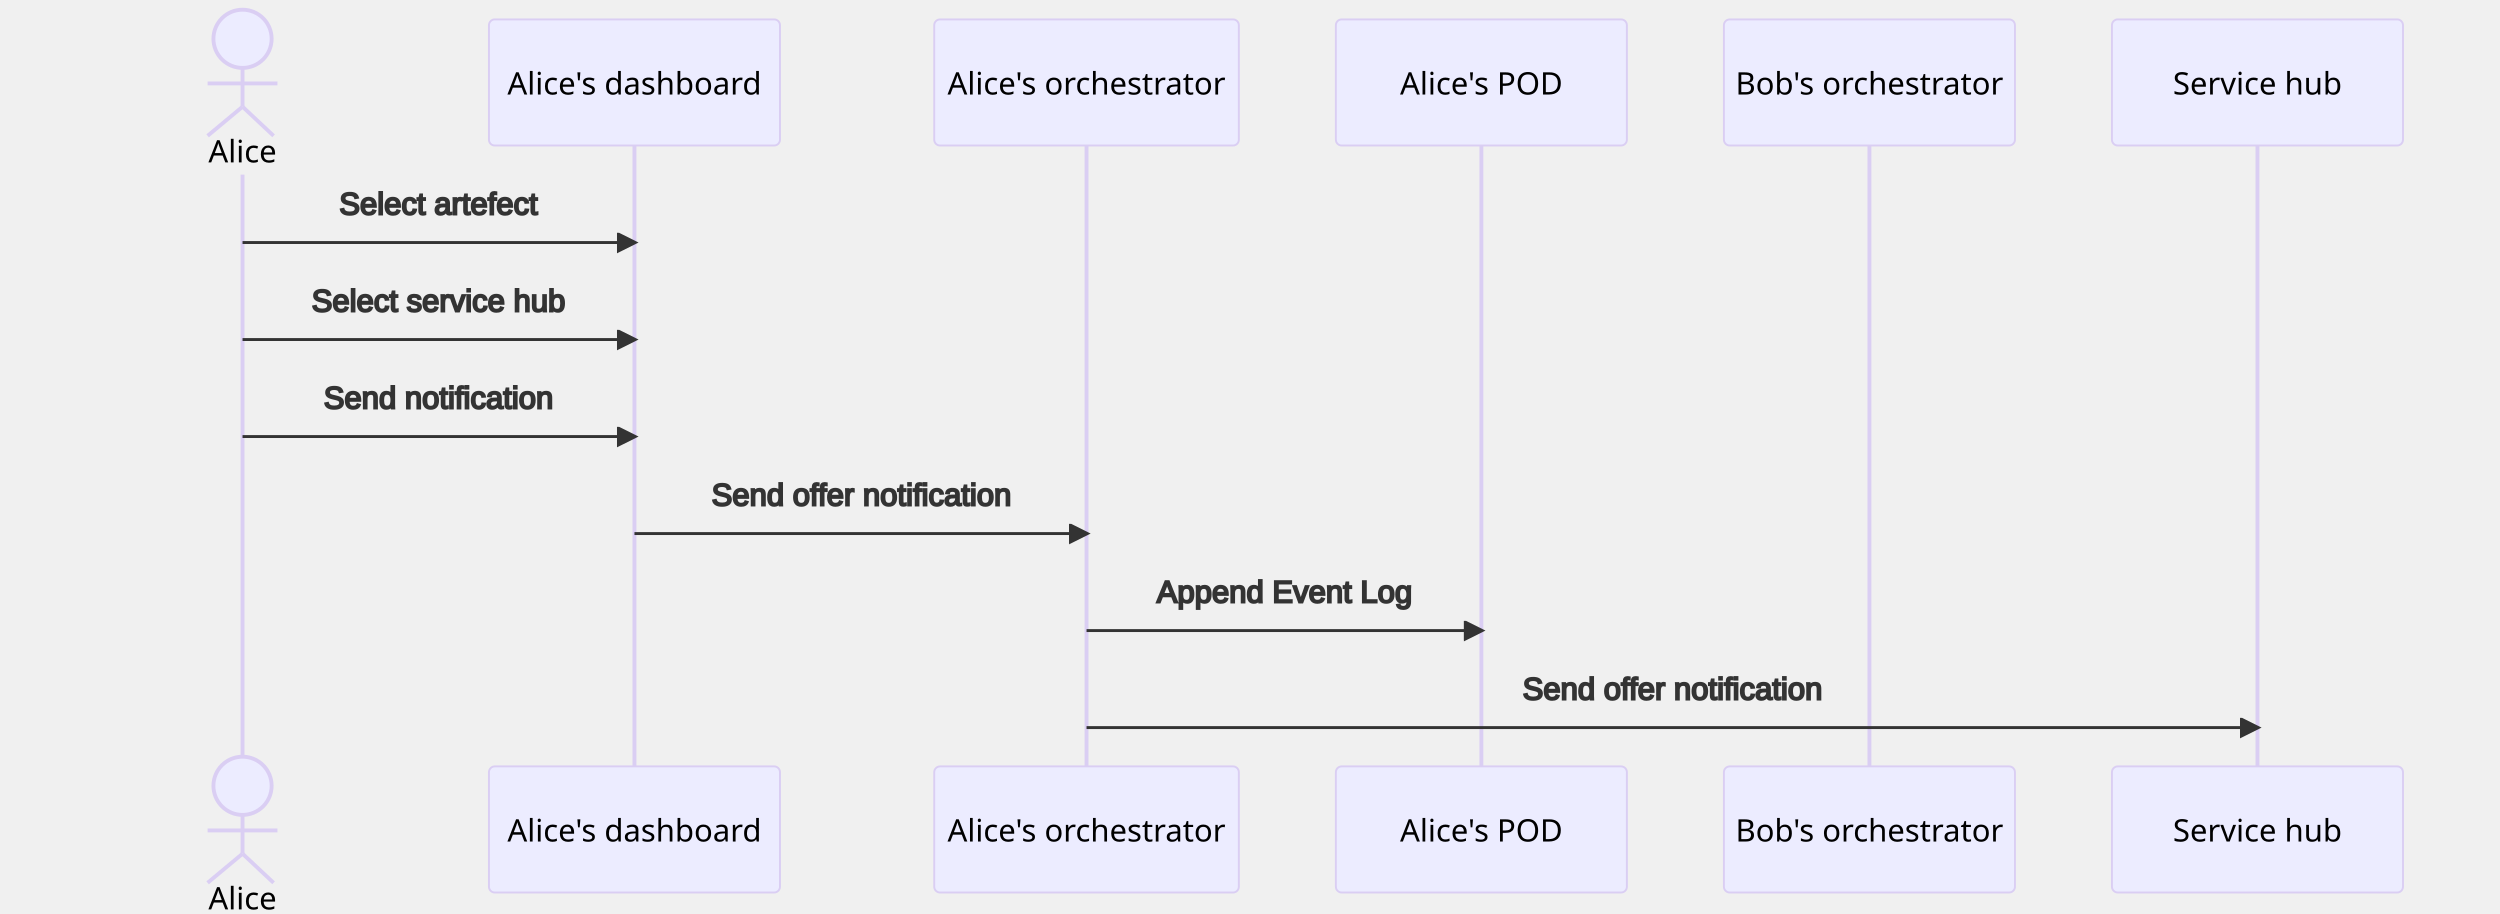
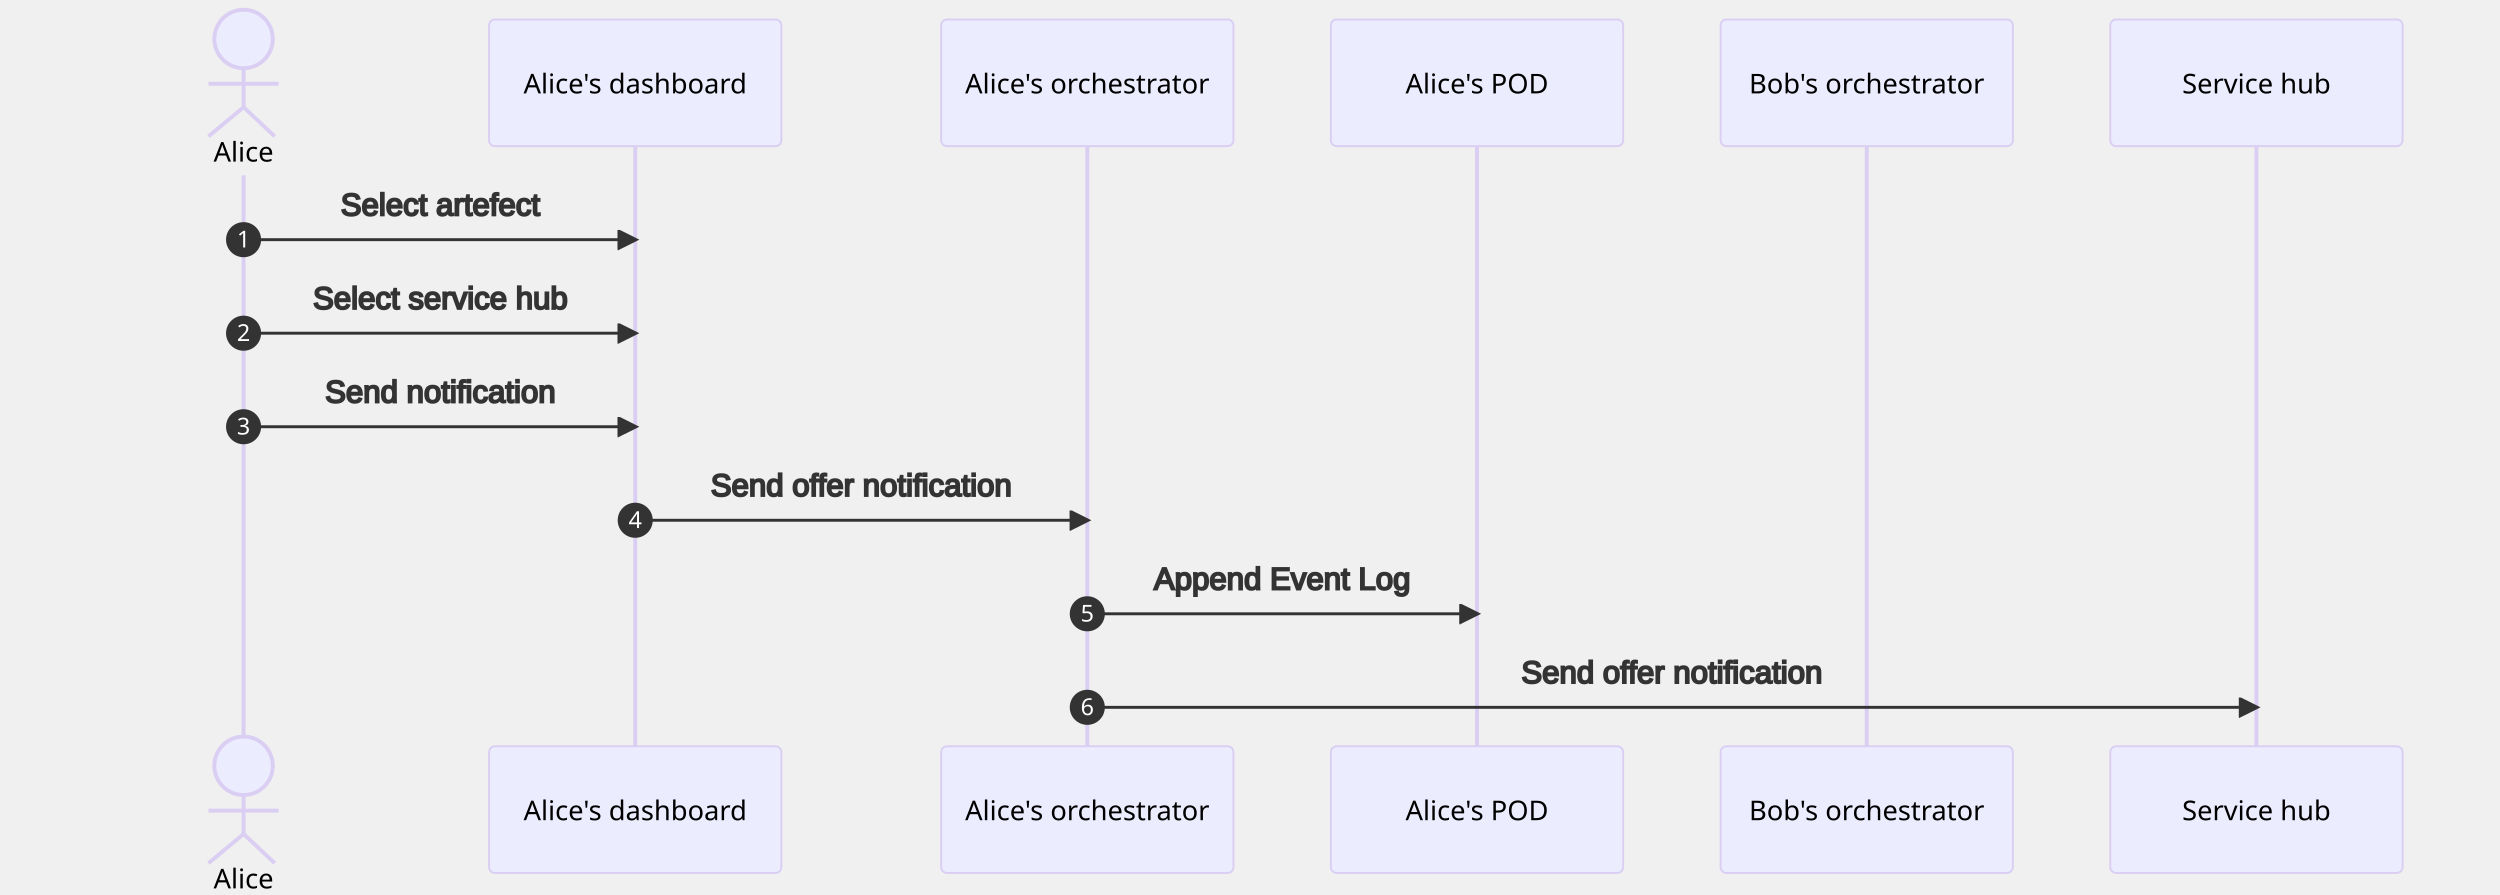
- <svg xmlns="http://www.w3.org/2000/svg" id="graph-div" width="100%" height="471" style="max-width: 1288.5px;" viewBox="-50 -10 1288.5 471">
+ <svg xmlns="http://www.w3.org/2000/svg" id="graph-div" width="100%" height="459" style="max-width: 1283px;" viewBox="-50 -10 1283 459">
  <style>#graph-div {font-family:"trebuchet ms",verdana,arial,sans-serif;font-size:16px;fill:#333;}#graph-div .error-icon{fill:#552222;}#graph-div .error-text{fill:#552222;stroke:#552222;}#graph-div .edge-thickness-normal{stroke-width:2px;}#graph-div .edge-thickness-thick{stroke-width:3.5px;}#graph-div .edge-pattern-solid{stroke-dasharray:0;}#graph-div .edge-pattern-dashed{stroke-dasharray:3;}#graph-div .edge-pattern-dotted{stroke-dasharray:2;}#graph-div .marker{fill:#333333;stroke:#333333;}#graph-div .marker.cross{stroke:#333333;}#graph-div svg{font-family:"trebuchet ms",verdana,arial,sans-serif;font-size:16px;}#graph-div .actor{stroke:hsl(259.626, 59.777%, 87.902%);fill:#ECECFF;}#graph-div text.actor&gt;tspan{fill:black;stroke:none;}#graph-div .actor-line{stroke:grey;}#graph-div .messageLine0{stroke-width:1.5;stroke-dasharray:none;stroke:#333;}#graph-div .messageLine1{stroke-width:1.5;stroke-dasharray:2,2;stroke:#333;}#graph-div #arrowhead path{fill:#333;stroke:#333;}#graph-div .sequenceNumber{fill:white;}#graph-div #sequencenumber{fill:#333;}#graph-div #crosshead path{fill:#333;stroke:#333;}#graph-div .messageText{fill:#333;stroke:#333;}#graph-div .labelBox{stroke:hsl(259.626, 59.777%, 87.902%);fill:#ECECFF;}#graph-div .labelText,#graph-div .labelText&gt;tspan{fill:black;stroke:none;}#graph-div .loopText,#graph-div .loopText&gt;tspan{fill:black;stroke:none;}#graph-div .loopLine{stroke-width:2px;stroke-dasharray:2,2;stroke:hsl(259.626, 59.777%, 87.902%);fill:hsl(259.626, 59.777%, 87.902%);}#graph-div .note{stroke:#aaaa33;fill:#fff5ad;}#graph-div .noteText,#graph-div .noteText&gt;tspan{fill:black;stroke:none;}#graph-div .activation0{fill:#f4f4f4;stroke:#666;}#graph-div .activation1{fill:#f4f4f4;stroke:#666;}#graph-div .activation2{fill:#f4f4f4;stroke:#666;}#graph-div .actorPopupMenu{position:absolute;}#graph-div .actorPopupMenuPanel{position:absolute;fill:#ECECFF;box-shadow:0px 8px 16px 0px rgba(0,0,0,0.2);filter:drop-shadow(3px 5px 2px rgb(0 0 0 / 0.4));}#graph-div .actor-man line{stroke:hsl(259.626, 59.777%, 87.902%);fill:#ECECFF;}#graph-div .actor-man circle,#graph-div line{stroke:hsl(259.626, 59.777%, 87.902%);fill:#ECECFF;stroke-width:2px;}#graph-div :root{--mermaid-font-family:"trebuchet ms",verdana,arial,sans-serif;}</style>
  <g />
  <defs>
    <symbol id="computer" width="24" height="24">
      <path transform="scale(.5)" d="M2 2v13h20v-13h-20zm18 11h-16v-9h16v9zm-10.228 6l.466-1h3.524l.467 1h-4.457zm14.228 3h-24l2-6h2.104l-1.33 4h18.45l-1.297-4h2.073l2 6zm-5-10h-14v-7h14v7z" />
    </symbol>
  </defs>
  <defs>
    <symbol id="database" fill-rule="evenodd" clip-rule="evenodd">
      <path transform="scale(.5)" d="M12.258.001l.256.004.255.005.253.008.251.01.249.012.247.015.246.016.242.019.241.02.239.023.236.024.233.027.231.028.229.031.225.032.223.034.22.036.217.038.214.04.211.041.208.043.205.045.201.046.198.048.194.05.191.051.187.053.183.054.18.056.175.057.172.059.168.06.163.061.16.063.155.064.15.066.074.033.073.033.071.034.07.034.069.035.068.035.067.035.066.035.064.036.064.036.062.036.06.036.06.037.058.037.058.037.055.038.055.038.053.038.052.038.051.039.05.039.048.039.047.039.045.04.044.04.043.04.041.04.04.041.039.041.037.041.036.041.034.041.033.042.032.042.03.042.029.042.027.042.026.043.024.043.023.043.021.043.02.043.018.044.017.043.015.044.013.044.012.044.011.045.009.044.007.045.006.045.004.045.002.045.001.045v17l-.001.045-.002.045-.004.045-.006.045-.007.045-.009.044-.011.045-.012.044-.013.044-.015.044-.017.043-.018.044-.02.043-.021.043-.023.043-.024.043-.026.043-.027.042-.029.042-.03.042-.032.042-.033.042-.034.041-.036.041-.037.041-.039.041-.04.041-.041.04-.043.04-.044.04-.045.04-.047.039-.048.039-.05.039-.051.039-.052.038-.053.038-.055.038-.055.038-.058.037-.058.037-.06.037-.06.036-.062.036-.064.036-.064.036-.066.035-.067.035-.068.035-.069.035-.07.034-.071.034-.073.033-.074.033-.15.066-.155.064-.16.063-.163.061-.168.06-.172.059-.175.057-.18.056-.183.054-.187.053-.191.051-.194.05-.198.048-.201.046-.205.045-.208.043-.211.041-.214.04-.217.038-.22.036-.223.034-.225.032-.229.031-.231.028-.233.027-.236.024-.239.023-.241.02-.242.019-.246.016-.247.015-.249.012-.251.01-.253.008-.255.005-.256.004-.258.001-.258-.001-.256-.004-.255-.005-.253-.008-.251-.01-.249-.012-.247-.015-.245-.016-.243-.019-.241-.02-.238-.023-.236-.024-.234-.027-.231-.028-.228-.031-.226-.032-.223-.034-.22-.036-.217-.038-.214-.04-.211-.041-.208-.043-.204-.045-.201-.046-.198-.048-.195-.05-.19-.051-.187-.053-.184-.054-.179-.056-.176-.057-.172-.059-.167-.06-.164-.061-.159-.063-.155-.064-.151-.066-.074-.033-.072-.033-.072-.034-.07-.034-.069-.035-.068-.035-.067-.035-.066-.035-.064-.036-.063-.036-.062-.036-.061-.036-.06-.037-.058-.037-.057-.037-.056-.038-.055-.038-.053-.038-.052-.038-.051-.039-.049-.039-.049-.039-.046-.039-.046-.04-.044-.04-.043-.04-.041-.04-.04-.041-.039-.041-.037-.041-.036-.041-.034-.041-.033-.042-.032-.042-.03-.042-.029-.042-.027-.042-.026-.043-.024-.043-.023-.043-.021-.043-.02-.043-.018-.044-.017-.043-.015-.044-.013-.044-.012-.044-.011-.045-.009-.044-.007-.045-.006-.045-.004-.045-.002-.045-.001-.045v-17l.001-.045.002-.045.004-.045.006-.045.007-.045.009-.044.011-.045.012-.044.013-.044.015-.044.017-.043.018-.044.02-.043.021-.043.023-.043.024-.043.026-.043.027-.042.029-.042.03-.042.032-.042.033-.042.034-.041.036-.041.037-.041.039-.041.04-.041.041-.04.043-.04.044-.04.046-.04.046-.039.049-.039.049-.039.051-.039.052-.038.053-.038.055-.038.056-.038.057-.037.058-.037.06-.037.061-.036.062-.036.063-.036.064-.036.066-.035.067-.035.068-.035.069-.035.07-.034.072-.034.072-.033.074-.033.151-.066.155-.064.159-.063.164-.061.167-.06.172-.059.176-.057.179-.056.184-.054.187-.053.19-.051.195-.05.198-.048.201-.046.204-.045.208-.043.211-.041.214-.04.217-.038.22-.036.223-.034.226-.032.228-.031.231-.028.234-.027.236-.024.238-.023.241-.02.243-.019.245-.016.247-.015.249-.012.251-.01.253-.008.255-.005.256-.004.258-.001.258.001zm-9.258 20.499v.01l.001.021.003.021.004.022.005.021.006.022.007.022.009.023.01.022.011.023.012.023.013.023.015.023.016.024.017.023.018.024.019.024.021.024.022.025.023.024.024.025.052.049.056.05.061.051.066.051.07.051.075.051.079.052.084.052.088.052.092.052.097.052.102.051.105.052.11.052.114.051.119.051.123.051.127.05.131.05.135.05.139.048.144.049.147.047.152.047.155.047.16.045.163.045.167.043.171.043.176.041.178.041.183.039.187.039.19.037.194.035.197.035.202.033.204.031.209.03.212.029.216.027.219.025.222.024.226.021.23.02.233.018.236.016.24.015.243.012.246.01.249.008.253.005.256.004.259.001.26-.001.257-.004.254-.005.25-.008.247-.011.244-.012.241-.014.237-.016.233-.018.231-.021.226-.021.224-.024.22-.026.216-.027.212-.028.21-.031.205-.031.202-.034.198-.034.194-.036.191-.037.187-.039.183-.04.179-.04.175-.042.172-.043.168-.044.163-.045.16-.046.155-.046.152-.047.148-.048.143-.049.139-.049.136-.05.131-.05.126-.05.123-.051.118-.052.114-.051.11-.052.106-.052.101-.052.096-.052.092-.052.088-.053.083-.051.079-.052.074-.052.07-.051.065-.051.06-.051.056-.05.051-.05.023-.024.023-.025.021-.024.02-.024.019-.024.018-.024.017-.024.015-.023.014-.024.013-.023.012-.023.01-.023.01-.022.008-.022.006-.022.006-.022.004-.022.004-.021.001-.021.001-.021v-4.127l-.077.055-.08.053-.083.054-.085.053-.087.052-.09.052-.093.051-.095.05-.097.05-.1.049-.102.049-.105.048-.106.047-.109.047-.111.046-.114.045-.115.045-.118.044-.12.043-.122.042-.124.042-.126.041-.128.04-.13.04-.132.038-.134.038-.135.037-.138.037-.139.035-.142.035-.143.034-.144.033-.147.032-.148.031-.15.03-.151.03-.153.029-.154.027-.156.027-.158.026-.159.025-.161.024-.162.023-.163.022-.165.021-.166.02-.167.019-.169.018-.169.017-.171.016-.173.015-.173.014-.175.013-.175.012-.177.011-.178.01-.179.008-.179.008-.181.006-.182.005-.182.004-.184.003-.184.002h-.37l-.184-.002-.184-.003-.182-.004-.182-.005-.181-.006-.179-.008-.179-.008-.178-.01-.176-.011-.176-.012-.175-.013-.173-.014-.172-.015-.171-.016-.17-.017-.169-.018-.167-.019-.166-.02-.165-.021-.163-.022-.162-.023-.161-.024-.159-.025-.157-.026-.156-.027-.155-.027-.153-.029-.151-.03-.15-.03-.148-.031-.146-.032-.145-.033-.143-.034-.141-.035-.14-.035-.137-.037-.136-.037-.134-.038-.132-.038-.13-.04-.128-.04-.126-.041-.124-.042-.122-.042-.12-.044-.117-.043-.116-.045-.113-.045-.112-.046-.109-.047-.106-.047-.105-.048-.102-.049-.1-.049-.097-.05-.095-.05-.093-.052-.09-.051-.087-.052-.085-.053-.083-.054-.08-.054-.077-.054v4.127zm0-5.654v.011l.001.021.003.021.004.021.005.022.006.022.007.022.009.022.01.022.011.023.012.023.013.023.015.024.016.023.017.024.018.024.019.024.021.024.022.024.023.025.024.024.052.05.056.05.061.05.066.051.07.051.075.052.079.051.084.052.088.052.092.052.097.052.102.052.105.052.11.051.114.051.119.052.123.05.127.051.131.05.135.049.139.049.144.048.147.048.152.047.155.046.16.045.163.045.167.044.171.042.176.042.178.04.183.04.187.038.19.037.194.036.197.034.202.033.204.032.209.03.212.028.216.027.219.025.222.024.226.022.23.02.233.018.236.016.24.014.243.012.246.01.249.008.253.006.256.003.259.001.26-.001.257-.003.254-.006.25-.008.247-.01.244-.012.241-.015.237-.016.233-.018.231-.02.226-.022.224-.024.22-.025.216-.027.212-.029.21-.03.205-.032.202-.033.198-.035.194-.036.191-.037.187-.039.183-.039.179-.041.175-.042.172-.043.168-.044.163-.045.16-.045.155-.047.152-.047.148-.048.143-.048.139-.05.136-.049.131-.05.126-.051.123-.051.118-.051.114-.052.11-.052.106-.052.101-.052.096-.052.092-.052.088-.052.083-.052.079-.052.074-.051.07-.052.065-.051.06-.05.056-.051.051-.049.023-.025.023-.024.021-.025.02-.024.019-.024.018-.024.017-.024.015-.023.014-.023.013-.024.012-.022.01-.023.01-.023.008-.022.006-.022.006-.022.004-.021.004-.022.001-.021.001-.021v-4.139l-.077.054-.08.054-.083.054-.085.052-.087.053-.09.051-.093.051-.095.051-.097.05-.1.049-.102.049-.105.048-.106.047-.109.047-.111.046-.114.045-.115.044-.118.044-.12.044-.122.042-.124.042-.126.041-.128.04-.13.039-.132.039-.134.038-.135.037-.138.036-.139.036-.142.035-.143.033-.144.033-.147.033-.148.031-.15.03-.151.03-.153.028-.154.028-.156.027-.158.026-.159.025-.161.024-.162.023-.163.022-.165.021-.166.02-.167.019-.169.018-.169.017-.171.016-.173.015-.173.014-.175.013-.175.012-.177.011-.178.009-.179.009-.179.007-.181.007-.182.005-.182.004-.184.003-.184.002h-.37l-.184-.002-.184-.003-.182-.004-.182-.005-.181-.007-.179-.007-.179-.009-.178-.009-.176-.011-.176-.012-.175-.013-.173-.014-.172-.015-.171-.016-.17-.017-.169-.018-.167-.019-.166-.02-.165-.021-.163-.022-.162-.023-.161-.024-.159-.025-.157-.026-.156-.027-.155-.028-.153-.028-.151-.03-.15-.03-.148-.031-.146-.033-.145-.033-.143-.033-.141-.035-.14-.036-.137-.036-.136-.037-.134-.038-.132-.039-.13-.039-.128-.04-.126-.041-.124-.042-.122-.043-.12-.043-.117-.044-.116-.044-.113-.046-.112-.046-.109-.046-.106-.047-.105-.048-.102-.049-.1-.049-.097-.05-.095-.051-.093-.051-.09-.051-.087-.053-.085-.052-.083-.054-.08-.054-.077-.054v4.139zm0-5.666v.011l.001.02.003.022.004.021.005.022.006.021.007.022.009.023.01.022.011.023.012.023.013.023.015.023.016.024.017.024.018.023.019.024.021.025.022.024.023.024.024.025.052.05.056.05.061.05.066.051.07.051.075.052.079.051.084.052.088.052.092.052.097.052.102.052.105.051.11.052.114.051.119.051.123.051.127.05.131.05.135.05.139.049.144.048.147.048.152.047.155.046.16.045.163.045.167.043.171.043.176.042.178.04.183.04.187.038.19.037.194.036.197.034.202.033.204.032.209.03.212.028.216.027.219.025.222.024.226.021.23.02.233.018.236.017.24.014.243.012.246.01.249.008.253.006.256.003.259.001.26-.001.257-.003.254-.006.25-.008.247-.01.244-.013.241-.014.237-.016.233-.018.231-.02.226-.022.224-.024.22-.025.216-.027.212-.029.21-.03.205-.032.202-.033.198-.035.194-.036.191-.037.187-.039.183-.039.179-.041.175-.042.172-.043.168-.044.163-.045.16-.045.155-.047.152-.047.148-.048.143-.049.139-.049.136-.049.131-.051.126-.05.123-.051.118-.052.114-.051.11-.052.106-.052.101-.052.096-.052.092-.052.088-.052.083-.052.079-.052.074-.052.07-.051.065-.051.06-.051.056-.05.051-.049.023-.025.023-.025.021-.024.02-.024.019-.024.018-.024.017-.024.015-.023.014-.024.013-.023.012-.023.01-.022.01-.023.008-.022.006-.022.006-.022.004-.022.004-.021.001-.021.001-.021v-4.153l-.077.054-.08.054-.083.053-.085.053-.087.053-.09.051-.093.051-.095.051-.097.05-.1.049-.102.048-.105.048-.106.048-.109.046-.111.046-.114.046-.115.044-.118.044-.12.043-.122.043-.124.042-.126.041-.128.04-.13.039-.132.039-.134.038-.135.037-.138.036-.139.036-.142.034-.143.034-.144.033-.147.032-.148.032-.15.03-.151.03-.153.028-.154.028-.156.027-.158.026-.159.024-.161.024-.162.023-.163.023-.165.021-.166.02-.167.019-.169.018-.169.017-.171.016-.173.015-.173.014-.175.013-.175.012-.177.01-.178.01-.179.009-.179.007-.181.006-.182.006-.182.004-.184.003-.184.001-.185.001-.185-.001-.184-.001-.184-.003-.182-.004-.182-.006-.181-.006-.179-.007-.179-.009-.178-.01-.176-.01-.176-.012-.175-.013-.173-.014-.172-.015-.171-.016-.17-.017-.169-.018-.167-.019-.166-.02-.165-.021-.163-.023-.162-.023-.161-.024-.159-.024-.157-.026-.156-.027-.155-.028-.153-.028-.151-.03-.15-.03-.148-.032-.146-.032-.145-.033-.143-.034-.141-.034-.14-.036-.137-.036-.136-.037-.134-.038-.132-.039-.13-.039-.128-.041-.126-.041-.124-.041-.122-.043-.12-.043-.117-.044-.116-.044-.113-.046-.112-.046-.109-.046-.106-.048-.105-.048-.102-.048-.1-.05-.097-.049-.095-.051-.093-.051-.09-.052-.087-.052-.085-.053-.083-.053-.08-.054-.077-.054v4.153zm8.74-8.179l-.257.004-.254.005-.25.008-.247.011-.244.012-.241.014-.237.016-.233.018-.231.021-.226.022-.224.023-.22.026-.216.027-.212.028-.21.031-.205.032-.202.033-.198.034-.194.036-.191.038-.187.038-.183.04-.179.041-.175.042-.172.043-.168.043-.163.045-.16.046-.155.046-.152.048-.148.048-.143.048-.139.049-.136.05-.131.05-.126.051-.123.051-.118.051-.114.052-.11.052-.106.052-.101.052-.096.052-.092.052-.088.052-.083.052-.079.052-.074.051-.07.052-.065.051-.06.05-.056.05-.051.05-.023.025-.023.024-.021.024-.02.025-.019.024-.018.024-.017.023-.015.024-.014.023-.013.023-.012.023-.01.023-.01.022-.008.022-.006.023-.006.021-.004.022-.004.021-.001.021-.001.021.001.021.001.021.004.021.004.022.006.021.006.023.008.022.01.022.01.023.012.023.013.023.014.023.015.024.017.023.018.024.019.024.02.025.021.024.023.024.023.025.051.05.056.05.06.05.065.051.07.052.074.051.079.052.083.052.088.052.092.052.096.052.101.052.106.052.11.052.114.052.118.051.123.051.126.051.131.05.136.05.139.049.143.048.148.048.152.048.155.046.16.046.163.045.168.043.172.043.175.042.179.041.183.04.187.038.191.038.194.036.198.034.202.033.205.032.21.031.212.028.216.027.22.026.224.023.226.022.231.021.233.018.237.016.241.014.244.012.247.011.25.008.254.005.257.004.26.001.26-.001.257-.004.254-.005.25-.008.247-.011.244-.012.241-.014.237-.016.233-.018.231-.021.226-.022.224-.023.22-.026.216-.027.212-.028.21-.031.205-.032.202-.033.198-.034.194-.036.191-.038.187-.038.183-.04.179-.041.175-.042.172-.043.168-.043.163-.045.16-.046.155-.046.152-.048.148-.048.143-.048.139-.049.136-.05.131-.05.126-.051.123-.051.118-.051.114-.052.11-.052.106-.052.101-.052.096-.052.092-.052.088-.052.083-.052.079-.052.074-.051.07-.052.065-.051.06-.05.056-.05.051-.05.023-.025.023-.024.021-.024.02-.025.019-.024.018-.024.017-.023.015-.024.014-.023.013-.023.012-.023.01-.023.01-.022.008-.022.006-.023.006-.021.004-.022.004-.021.001-.021.001-.021-.001-.021-.001-.021-.004-.021-.004-.022-.006-.021-.006-.023-.008-.022-.01-.022-.01-.023-.012-.023-.013-.023-.014-.023-.015-.024-.017-.023-.018-.024-.019-.024-.02-.025-.021-.024-.023-.024-.023-.025-.051-.05-.056-.05-.06-.05-.065-.051-.07-.052-.074-.051-.079-.052-.083-.052-.088-.052-.092-.052-.096-.052-.101-.052-.106-.052-.11-.052-.114-.052-.118-.051-.123-.051-.126-.051-.131-.05-.136-.05-.139-.049-.143-.048-.148-.048-.152-.048-.155-.046-.16-.046-.163-.045-.168-.043-.172-.043-.175-.042-.179-.041-.183-.04-.187-.038-.191-.038-.194-.036-.198-.034-.202-.033-.205-.032-.21-.031-.212-.028-.216-.027-.22-.026-.224-.023-.226-.022-.231-.021-.233-.018-.237-.016-.241-.014-.244-.012-.247-.011-.25-.008-.254-.005-.257-.004-.26-.001-.26.001z" />
    </symbol>
  </defs>
  <defs>
    <symbol id="clock" width="24" height="24">
      <path transform="scale(.5)" d="M12 2c5.514 0 10 4.486 10 10s-4.486 10-10 10-10-4.486-10-10 4.486-10 10-10zm0-2c-6.627 0-12 5.373-12 12s5.373 12 12 12 12-5.373 12-12-5.373-12-12-12zm5.848 12.459c.202.038.202.333.001.372-1.907.361-6.045 1.111-6.547 1.111-.719 0-1.301-.582-1.301-1.301 0-.512.77-5.447 1.125-7.445.034-.192.312-.181.343.014l.985 6.238 5.394 1.011z" />
    </symbol>
  </defs>
-   <line id="actor197" x1="75" y1="80" x2="75" y2="405" class="200" stroke-width="0.5px" stroke="#999" />
+   <line id="actor63" x1="75" y1="80" x2="75" y2="393" class="200" stroke-width="0.5px" stroke="#999" />
  <g class="actor-man">
-     <line id="actor-man-torso197" x1="75" y1="25" x2="75" y2="45" />
-     <line id="actor-man-arms197" x1="57" y1="33" x2="93" y2="33" />
+     <line id="actor-man-torso63" x1="75" y1="25" x2="75" y2="45" />
+     <line id="actor-man-arms63" x1="57" y1="33" x2="93" y2="33" />
    <line x1="57" y1="60" x2="75" y2="45" />
    <line x1="75" y1="45" x2="91" y2="60" />
    <circle cx="75" cy="10" r="15" width="150" height="65" />
-     <text x="75" y="67.5" style="text-anchor: middle; font-weight: 400; font-family: &quot;Open-Sans&quot;, &quot;sans-serif&quot;;" dominant-baseline="central" alignment-baseline="central" class="actor">
+     <text x="75" y="67.5" dominant-baseline="central" alignment-baseline="central" class="actor" style="text-anchor: middle; font-size: 14px; font-weight: 400; font-family: Open-Sans, sans-serif;">
      <tspan x="75" dy="0">Alice</tspan>
    </text>
  </g>
  <g>
-     <line id="actor198" x1="277" y1="5" x2="277" y2="405" class="200" stroke-width="0.5px" stroke="#999" />
-     <g id="root-198">
-       <rect x="202" y="0" fill="#eaeaea" stroke="#666" width="150" height="65" rx="3" ry="3" class="actor" />
-       <text x="277" y="32.5" style="text-anchor: middle; font-weight: 400; font-family: &quot;Open-Sans&quot;, &quot;sans-serif&quot;;" dominant-baseline="central" alignment-baseline="central" class="actor">
-         <tspan x="277" dy="0">Alice's dashboard</tspan>
+     <line id="actor64" x1="276" y1="5" x2="276" y2="393" class="200" stroke-width="0.5px" stroke="#999" />
+     <g id="root-64">
+       <rect x="201" y="0" fill="#eaeaea" stroke="#666" width="150" height="65" rx="3" ry="3" class="actor" />
+       <text x="276" y="32.5" dominant-baseline="central" alignment-baseline="central" class="actor" style="text-anchor: middle; font-size: 14px; font-weight: 400; font-family: Open-Sans, sans-serif;">
+         <tspan x="276" dy="0">Alice's dashboard</tspan>
      </text>
    </g>
  </g>
  <g>
-     <line id="actor199" x1="510" y1="5" x2="510" y2="405" class="200" stroke-width="0.5px" stroke="#999" />
-     <g id="root-199">
-       <rect x="431.5" y="0" fill="#eaeaea" stroke="#666" width="157" height="65" rx="3" ry="3" class="actor" />
-       <text x="510" y="32.5" style="text-anchor: middle; font-weight: 400; font-family: &quot;Open-Sans&quot;, &quot;sans-serif&quot;;" dominant-baseline="central" alignment-baseline="central" class="actor">
-         <tspan x="510" dy="0">Alice's orchestrator</tspan>
+     <line id="actor65" x1="508" y1="5" x2="508" y2="393" class="200" stroke-width="0.5px" stroke="#999" />
+     <g id="root-65">
+       <rect x="433" y="0" fill="#eaeaea" stroke="#666" width="150" height="65" rx="3" ry="3" class="actor" />
+       <text x="508" y="32.5" dominant-baseline="central" alignment-baseline="central" class="actor" style="text-anchor: middle; font-size: 14px; font-weight: 400; font-family: Open-Sans, sans-serif;">
+         <tspan x="508" dy="0">Alice's orchestrator</tspan>
      </text>
    </g>
  </g>
  <g>
-     <line id="actor200" x1="713.5" y1="5" x2="713.5" y2="405" class="200" stroke-width="0.5px" stroke="#999" />
-     <g id="root-200">
-       <rect x="638.5" y="0" fill="#eaeaea" stroke="#666" width="150" height="65" rx="3" ry="3" class="actor" />
-       <text x="713.5" y="32.5" style="text-anchor: middle; font-weight: 400; font-family: &quot;Open-Sans&quot;, &quot;sans-serif&quot;;" dominant-baseline="central" alignment-baseline="central" class="actor">
-         <tspan x="713.5" dy="0">Alice's POD</tspan>
+     <line id="actor66" x1="708" y1="5" x2="708" y2="393" class="200" stroke-width="0.5px" stroke="#999" />
+     <g id="root-66">
+       <rect x="633" y="0" fill="#eaeaea" stroke="#666" width="150" height="65" rx="3" ry="3" class="actor" />
+       <text x="708" y="32.5" dominant-baseline="central" alignment-baseline="central" class="actor" style="text-anchor: middle; font-size: 14px; font-weight: 400; font-family: Open-Sans, sans-serif;">
+         <tspan x="708" dy="0">Alice's POD</tspan>
      </text>
    </g>
  </g>
  <g>
-     <line id="actor201" x1="913.5" y1="5" x2="913.5" y2="405" class="200" stroke-width="0.5px" stroke="#999" />
-     <g id="root-201">
-       <rect x="838.5" y="0" fill="#eaeaea" stroke="#666" width="150" height="65" rx="3" ry="3" class="actor" />
-       <text x="913.5" y="32.5" style="text-anchor: middle; font-weight: 400; font-family: &quot;Open-Sans&quot;, &quot;sans-serif&quot;;" dominant-baseline="central" alignment-baseline="central" class="actor">
-         <tspan x="913.5" dy="0">Bob's orchestrator</tspan>
+     <line id="actor67" x1="908" y1="5" x2="908" y2="393" class="200" stroke-width="0.5px" stroke="#999" />
+     <g id="root-67">
+       <rect x="833" y="0" fill="#eaeaea" stroke="#666" width="150" height="65" rx="3" ry="3" class="actor" />
+       <text x="908" y="32.5" dominant-baseline="central" alignment-baseline="central" class="actor" style="text-anchor: middle; font-size: 14px; font-weight: 400; font-family: Open-Sans, sans-serif;">
+         <tspan x="908" dy="0">Bob's orchestrator</tspan>
      </text>
    </g>
  </g>
  <g>
-     <line id="actor202" x1="1113.5" y1="5" x2="1113.5" y2="405" class="200" stroke-width="0.5px" stroke="#999" />
-     <g id="root-202">
-       <rect x="1038.5" y="0" fill="#eaeaea" stroke="#666" width="150" height="65" rx="3" ry="3" class="actor" />
-       <text x="1113.5" y="32.5" style="text-anchor: middle; font-weight: 400; font-family: &quot;Open-Sans&quot;, &quot;sans-serif&quot;;" dominant-baseline="central" alignment-baseline="central" class="actor">
-         <tspan x="1113.5" dy="0">Service hub</tspan>
+     <line id="actor68" x1="1108" y1="5" x2="1108" y2="393" class="200" stroke-width="0.5px" stroke="#999" />
+     <g id="root-68">
+       <rect x="1033" y="0" fill="#eaeaea" stroke="#666" width="150" height="65" rx="3" ry="3" class="actor" />
+       <text x="1108" y="32.5" dominant-baseline="central" alignment-baseline="central" class="actor" style="text-anchor: middle; font-size: 14px; font-weight: 400; font-family: Open-Sans, sans-serif;">
+         <tspan x="1108" dy="0">Service hub</tspan>
      </text>
    </g>
  </g>
  <defs>
    <marker id="arrowhead" refX="9" refY="5" markerUnits="userSpaceOnUse" markerWidth="12" markerHeight="12" orient="auto">
      <path d="M 0 0 L 10 5 L 0 10 z" />
    </marker>
  </defs>
  <defs>
    <marker id="crosshead" markerWidth="15" markerHeight="8" orient="auto" refX="16" refY="4">
-       <path fill="black" stroke="#000000" style="stroke-dasharray: 0px, 0px;" stroke-width="1px" d="M 9,2 V 6 L16,4 Z" />
-       <path fill="none" stroke="#000000" style="stroke-dasharray: 0px, 0px;" stroke-width="1px" d="M 0,1 L 6,7 M 6,1 L 0,7" />
+       <path fill="black" stroke="#000000" stroke-width="1px" d="M 9,2 V 6 L16,4 Z" style="stroke-dasharray: 0, 0;" />
+       <path fill="none" stroke="#000000" stroke-width="1px" d="M 0,1 L 6,7 M 6,1 L 0,7" style="stroke-dasharray: 0, 0;" />
    </marker>
  </defs>
  <defs>
    <marker id="filled-head" refX="18" refY="7" markerWidth="20" markerHeight="28" orient="auto">
      <path d="M 18,7 L9,13 L14,7 L9,1 Z" />
    </marker>
  </defs>
  <defs>
    <marker id="sequencenumber" refX="15" refY="15" markerWidth="60" markerHeight="40" orient="auto">
      <circle cx="15" cy="15" r="6" />
    </marker>
  </defs>
-   <text x="176" y="80" text-anchor="middle" dominant-baseline="middle" alignment-baseline="middle" style="font-family: &quot;trebuchet ms&quot;, verdana, arial, sans-serif; font-weight: 400;" class="messageText" dy="1em">Select artefect</text>
-   <line x1="75" y1="115" x2="277" y2="115" class="messageLine0" stroke-width="2" stroke="none" style="fill: none;" marker-end="url(#arrowhead)" />
-   <text x="176" y="130" text-anchor="middle" dominant-baseline="middle" alignment-baseline="middle" style="font-family: &quot;trebuchet ms&quot;, verdana, arial, sans-serif; font-weight: 400;" class="messageText" dy="1em">Select service hub</text>
-   <line x1="75" y1="165" x2="277" y2="165" class="messageLine0" stroke-width="2" stroke="none" style="fill: none;" marker-end="url(#arrowhead)" />
-   <text x="176" y="180" text-anchor="middle" dominant-baseline="middle" alignment-baseline="middle" style="font-family: &quot;trebuchet ms&quot;, verdana, arial, sans-serif; font-weight: 400;" class="messageText" dy="1em">Send notification</text>
-   <line x1="75" y1="215" x2="277" y2="215" class="messageLine0" stroke-width="2" stroke="none" style="fill: none;" marker-end="url(#arrowhead)" />
-   <text x="394" y="230" text-anchor="middle" dominant-baseline="middle" alignment-baseline="middle" style="font-family: &quot;trebuchet ms&quot;, verdana, arial, sans-serif; font-weight: 400;" class="messageText" dy="1em">Send offer notification</text>
-   <line x1="277" y1="265" x2="510" y2="265" class="messageLine0" stroke-width="2" stroke="none" style="fill: none;" marker-end="url(#arrowhead)" />
-   <text x="612" y="280" text-anchor="middle" dominant-baseline="middle" alignment-baseline="middle" style="font-family: &quot;trebuchet ms&quot;, verdana, arial, sans-serif; font-weight: 400;" class="messageText" dy="1em">Append Event Log</text>
-   <line x1="510" y1="315" x2="713.5" y2="315" class="messageLine0" stroke-width="2" stroke="none" style="fill: none;" marker-end="url(#arrowhead)" />
-   <text x="812" y="330" text-anchor="middle" dominant-baseline="middle" alignment-baseline="middle" style="font-family: &quot;trebuchet ms&quot;, verdana, arial, sans-serif; font-weight: 400;" class="messageText" dy="1em">Send offer notification</text>
-   <line x1="510" y1="365" x2="1113.5" y2="365" class="messageLine0" stroke-width="2" stroke="none" style="fill: none;" marker-end="url(#arrowhead)" />
+   <text x="176" y="80" text-anchor="middle" dominant-baseline="middle" alignment-baseline="middle" class="messageText" dy="1em" style="font-family: &quot;trebuchet ms&quot;, verdana, arial, sans-serif; font-size: 16px; font-weight: 400;">Select artefect</text>
+   <line x1="75" y1="113" x2="276" y2="113" class="messageLine0" stroke-width="2" stroke="none" marker-end="url(#arrowhead)" marker-start="url(#sequencenumber)" style="fill: none;" />
+   <text x="75" y="117" font-family="sans-serif" font-size="12px" text-anchor="middle" textLength="16px" class="sequenceNumber">1</text>
+   <text x="176" y="128" text-anchor="middle" dominant-baseline="middle" alignment-baseline="middle" class="messageText" dy="1em" style="font-family: &quot;trebuchet ms&quot;, verdana, arial, sans-serif; font-size: 16px; font-weight: 400;">Select service hub</text>
+   <line x1="75" y1="161" x2="276" y2="161" class="messageLine0" stroke-width="2" stroke="none" marker-end="url(#arrowhead)" marker-start="url(#sequencenumber)" style="fill: none;" />
+   <text x="75" y="165" font-family="sans-serif" font-size="12px" text-anchor="middle" textLength="16px" class="sequenceNumber">2</text>
+   <text x="176" y="176" text-anchor="middle" dominant-baseline="middle" alignment-baseline="middle" class="messageText" dy="1em" style="font-family: &quot;trebuchet ms&quot;, verdana, arial, sans-serif; font-size: 16px; font-weight: 400;">Send notification</text>
+   <line x1="75" y1="209" x2="276" y2="209" class="messageLine0" stroke-width="2" stroke="none" marker-end="url(#arrowhead)" marker-start="url(#sequencenumber)" style="fill: none;" />
+   <text x="75" y="213" font-family="sans-serif" font-size="12px" text-anchor="middle" textLength="16px" class="sequenceNumber">3</text>
+   <text x="392" y="224" text-anchor="middle" dominant-baseline="middle" alignment-baseline="middle" class="messageText" dy="1em" style="font-family: &quot;trebuchet ms&quot;, verdana, arial, sans-serif; font-size: 16px; font-weight: 400;">Send offer notification</text>
+   <line x1="276" y1="257" x2="508" y2="257" class="messageLine0" stroke-width="2" stroke="none" marker-end="url(#arrowhead)" marker-start="url(#sequencenumber)" style="fill: none;" />
+   <text x="276" y="261" font-family="sans-serif" font-size="12px" text-anchor="middle" textLength="16px" class="sequenceNumber">4</text>
+   <text x="608" y="272" text-anchor="middle" dominant-baseline="middle" alignment-baseline="middle" class="messageText" dy="1em" style="font-family: &quot;trebuchet ms&quot;, verdana, arial, sans-serif; font-size: 16px; font-weight: 400;">Append Event Log</text>
+   <line x1="508" y1="305" x2="708" y2="305" class="messageLine0" stroke-width="2" stroke="none" marker-end="url(#arrowhead)" marker-start="url(#sequencenumber)" style="fill: none;" />
+   <text x="508" y="309" font-family="sans-serif" font-size="12px" text-anchor="middle" textLength="16px" class="sequenceNumber">5</text>
+   <text x="808" y="320" text-anchor="middle" dominant-baseline="middle" alignment-baseline="middle" class="messageText" dy="1em" style="font-family: &quot;trebuchet ms&quot;, verdana, arial, sans-serif; font-size: 16px; font-weight: 400;">Send offer notification</text>
+   <line x1="508" y1="353" x2="1108" y2="353" class="messageLine0" stroke-width="2" stroke="none" marker-end="url(#arrowhead)" marker-start="url(#sequencenumber)" style="fill: none;" />
+   <text x="508" y="357" font-family="sans-serif" font-size="12px" text-anchor="middle" textLength="16px" class="sequenceNumber">6</text>
  <g class="actor-man">
-     <line id="actor-man-torso202" x1="75" y1="410" x2="75" y2="430" />
-     <line id="actor-man-arms202" x1="57" y1="418" x2="93" y2="418" />
-     <line x1="57" y1="445" x2="75" y2="430" />
-     <line x1="75" y1="430" x2="91" y2="445" />
-     <circle cx="75" cy="395" r="15" width="150" height="65" />
-     <text x="75" y="452.5" style="text-anchor: middle; font-weight: 400; font-family: &quot;Open-Sans&quot;, &quot;sans-serif&quot;;" dominant-baseline="central" alignment-baseline="central" class="actor">
+     <line id="actor-man-torso68" x1="75" y1="398" x2="75" y2="418" />
+     <line id="actor-man-arms68" x1="57" y1="406" x2="93" y2="406" />
+     <line x1="57" y1="433" x2="75" y2="418" />
+     <line x1="75" y1="418" x2="91" y2="433" />
+     <circle cx="75" cy="383" r="15" width="150" height="65" />
+     <text x="75" y="440.5" dominant-baseline="central" alignment-baseline="central" class="actor" style="text-anchor: middle; font-size: 14px; font-weight: 400; font-family: Open-Sans, sans-serif;">
      <tspan x="75" dy="0">Alice</tspan>
    </text>
  </g>
  <g>
-     <rect x="202" y="385" fill="#eaeaea" stroke="#666" width="150" height="65" rx="3" ry="3" class="actor" />
-     <text x="277" y="417.5" style="text-anchor: middle; font-weight: 400; font-family: &quot;Open-Sans&quot;, &quot;sans-serif&quot;;" dominant-baseline="central" alignment-baseline="central" class="actor">
-       <tspan x="277" dy="0">Alice's dashboard</tspan>
+     <rect x="201" y="373" fill="#eaeaea" stroke="#666" width="150" height="65" rx="3" ry="3" class="actor" />
+     <text x="276" y="405.5" dominant-baseline="central" alignment-baseline="central" class="actor" style="text-anchor: middle; font-size: 14px; font-weight: 400; font-family: Open-Sans, sans-serif;">
+       <tspan x="276" dy="0">Alice's dashboard</tspan>
    </text>
  </g>
  <g>
-     <rect x="431.5" y="385" fill="#eaeaea" stroke="#666" width="157" height="65" rx="3" ry="3" class="actor" />
-     <text x="510" y="417.5" style="text-anchor: middle; font-weight: 400; font-family: &quot;Open-Sans&quot;, &quot;sans-serif&quot;;" dominant-baseline="central" alignment-baseline="central" class="actor">
-       <tspan x="510" dy="0">Alice's orchestrator</tspan>
+     <rect x="433" y="373" fill="#eaeaea" stroke="#666" width="150" height="65" rx="3" ry="3" class="actor" />
+     <text x="508" y="405.5" dominant-baseline="central" alignment-baseline="central" class="actor" style="text-anchor: middle; font-size: 14px; font-weight: 400; font-family: Open-Sans, sans-serif;">
+       <tspan x="508" dy="0">Alice's orchestrator</tspan>
    </text>
  </g>
  <g>
-     <rect x="638.5" y="385" fill="#eaeaea" stroke="#666" width="150" height="65" rx="3" ry="3" class="actor" />
-     <text x="713.5" y="417.5" style="text-anchor: middle; font-weight: 400; font-family: &quot;Open-Sans&quot;, &quot;sans-serif&quot;;" dominant-baseline="central" alignment-baseline="central" class="actor">
-       <tspan x="713.5" dy="0">Alice's POD</tspan>
+     <rect x="633" y="373" fill="#eaeaea" stroke="#666" width="150" height="65" rx="3" ry="3" class="actor" />
+     <text x="708" y="405.5" dominant-baseline="central" alignment-baseline="central" class="actor" style="text-anchor: middle; font-size: 14px; font-weight: 400; font-family: Open-Sans, sans-serif;">
+       <tspan x="708" dy="0">Alice's POD</tspan>
    </text>
  </g>
  <g>
-     <rect x="838.5" y="385" fill="#eaeaea" stroke="#666" width="150" height="65" rx="3" ry="3" class="actor" />
-     <text x="913.5" y="417.5" style="text-anchor: middle; font-weight: 400; font-family: &quot;Open-Sans&quot;, &quot;sans-serif&quot;;" dominant-baseline="central" alignment-baseline="central" class="actor">
-       <tspan x="913.5" dy="0">Bob's orchestrator</tspan>
+     <rect x="833" y="373" fill="#eaeaea" stroke="#666" width="150" height="65" rx="3" ry="3" class="actor" />
+     <text x="908" y="405.5" dominant-baseline="central" alignment-baseline="central" class="actor" style="text-anchor: middle; font-size: 14px; font-weight: 400; font-family: Open-Sans, sans-serif;">
+       <tspan x="908" dy="0">Bob's orchestrator</tspan>
    </text>
  </g>
  <g>
-     <rect x="1038.5" y="385" fill="#eaeaea" stroke="#666" width="150" height="65" rx="3" ry="3" class="actor" />
-     <text x="1113.5" y="417.5" style="text-anchor: middle; font-weight: 400; font-family: &quot;Open-Sans&quot;, &quot;sans-serif&quot;;" dominant-baseline="central" alignment-baseline="central" class="actor">
-       <tspan x="1113.5" dy="0">Service hub</tspan>
+     <rect x="1033" y="373" fill="#eaeaea" stroke="#666" width="150" height="65" rx="3" ry="3" class="actor" />
+     <text x="1108" y="405.5" dominant-baseline="central" alignment-baseline="central" class="actor" style="text-anchor: middle; font-size: 14px; font-weight: 400; font-family: Open-Sans, sans-serif;">
+       <tspan x="1108" dy="0">Service hub</tspan>
    </text>
  </g>
</svg>
